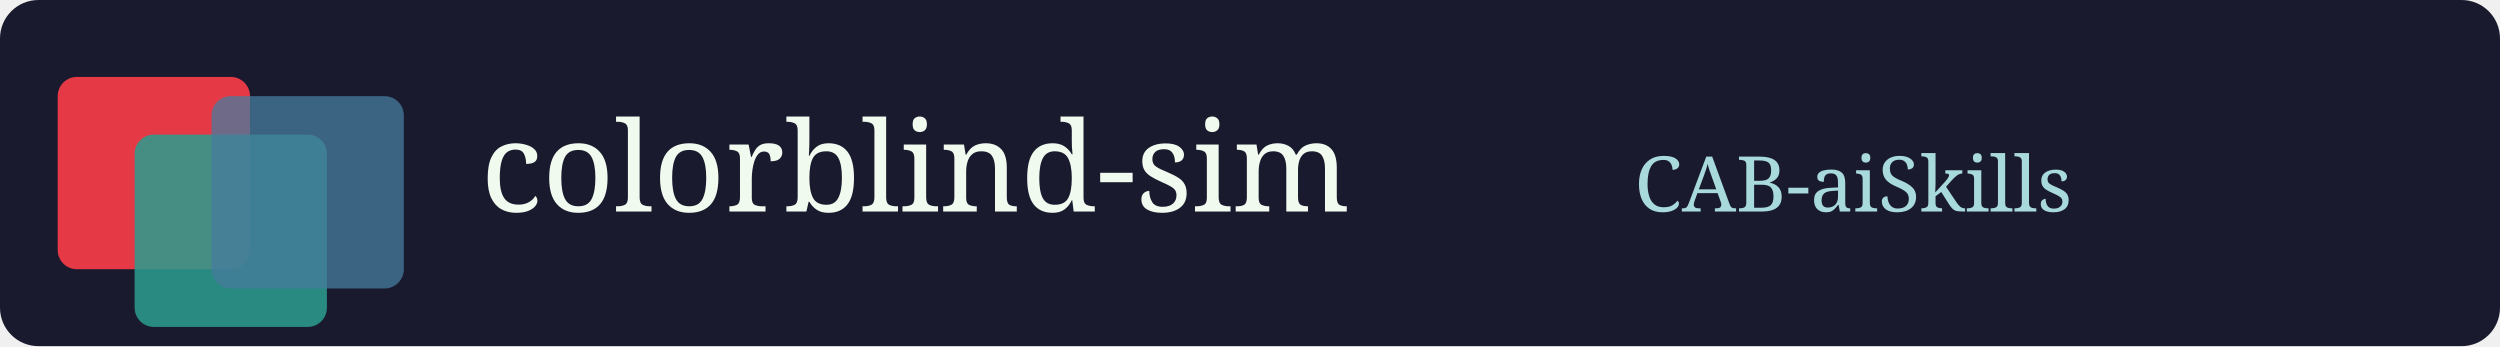
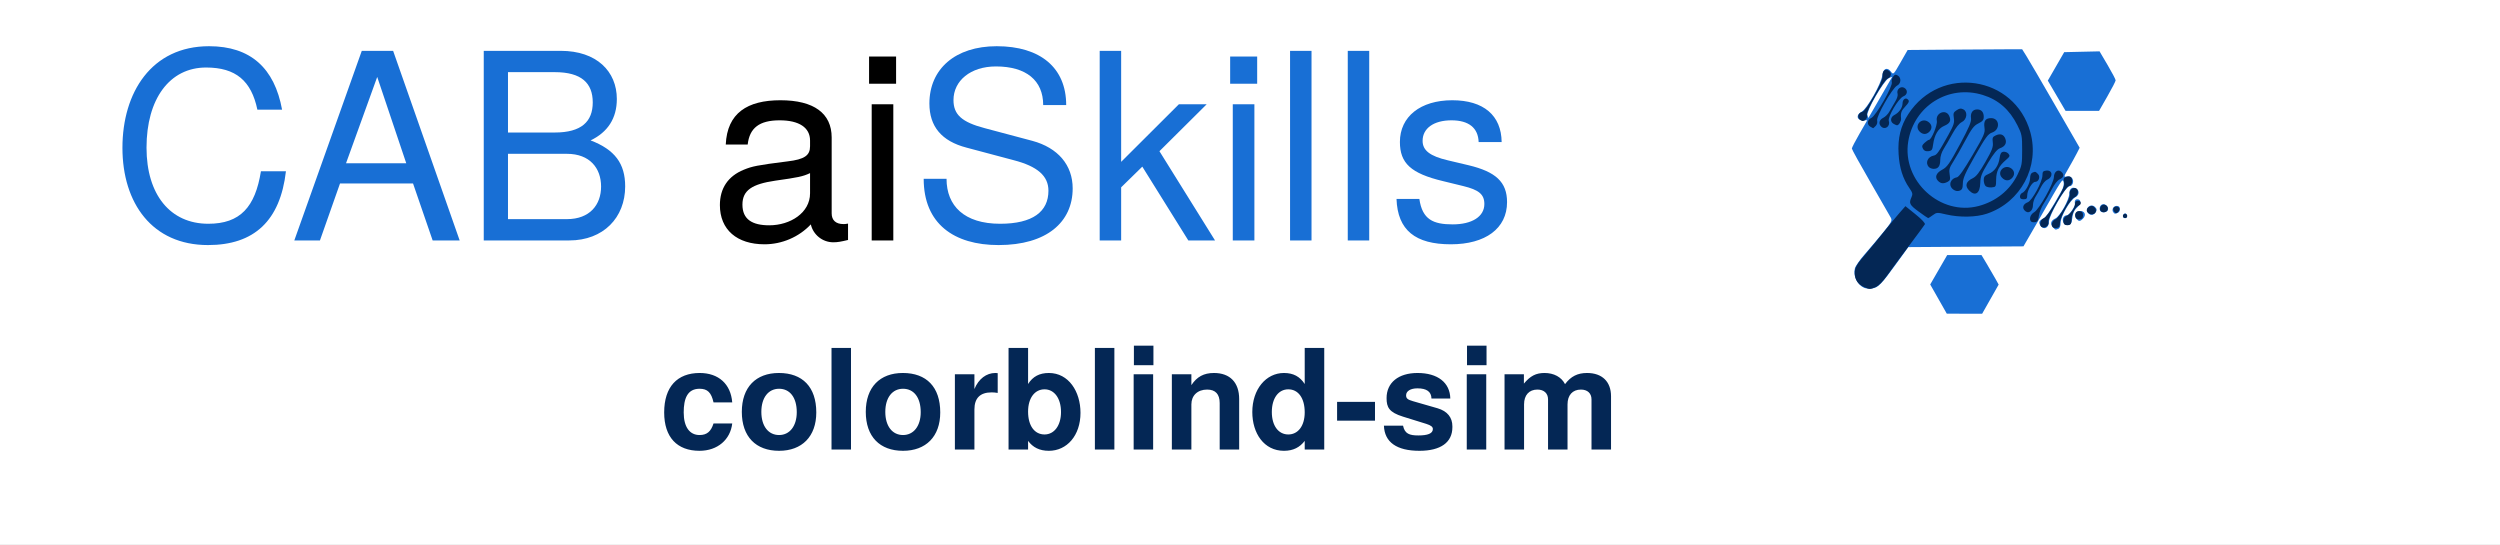
- <svg xmlns="http://www.w3.org/2000/svg" width="520" height="72" viewBox="0 0 520 72" role="img" aria-label="CAB-aiSkills colorblind-sim">
-   <rect width="520" height="72" rx="8" fill="#1a1a2e" />
-   <rect x="12" y="16" width="40" height="40" rx="4" fill="#e63946" />
-   <rect x="28" y="28" width="40" height="40" rx="4" fill="#2a9d8f" opacity="0.85" />
-   <rect x="44" y="20" width="40" height="40" rx="4" fill="#457b9d" opacity="0.75" />
-   <text x="100" y="44" font-family="Georgia, serif" font-size="26" fill="#f1faee">colorblind-sim</text>
-   <text x="340" y="44" font-family="Georgia, serif" font-size="16" fill="#a8dadc">CAB-aiSkills</text>
+ <svg xmlns="http://www.w3.org/2000/svg" width="253.01mm" height="55.059mm" viewBox="0 0 253.01 55.059" version="1.1" id="svg1" xml:space="preserve">
+   <defs id="defs1">
+     <rect x="-85.551" y="128.326" width="956.425" height="78.934" id="rect9" />
+     <rect x="-65.897" y="135.262" width="856.662" height="53.18" id="rect8" />
+   </defs>
+   <g id="layer1" transform="translate(12.54115,-110.7292)">
+     <rect style="fill:#ffffff;fill-opacity:1;stroke-width:1.574;stroke-linecap:round;stroke-linejoin:round" id="rect7" width="253.01" height="55.059" x="-12.541" y="110.729" />
+     <g id="g7" transform="translate(13.27567,2.343497)">
+       <g id="g1" transform="matrix(0.5572685,0,0,0.5572685,121.594,44.25856)">
+         <path style="fill:#186fd5" d="m 87.522,169.387 -1.505,-2.652 1.542,-2.669 1.542,-2.669 h 3.115 3.115 l 0.947,1.579 c 0.521,0.869 1.222,2.074 1.558,2.68 l 0.611,1.1 -1.501,2.65 -1.501,2.65 -3.209,-0.009 -3.209,-0.009 z M 74.024,167.346 c -1.263,-0.546 -2.051,-2.202 -1.685,-3.539 0.113,-0.412 0.896,-1.537 1.741,-2.501 0.845,-0.963 2.337,-2.729 3.315,-3.924 1.602,-1.957 1.748,-2.232 1.472,-2.764 -0.169,-0.325 -1.831,-3.22 -3.694,-6.434 -1.863,-3.214 -3.387,-5.974 -3.387,-6.134 0,-0.16 0.629,-1.38 1.398,-2.711 l 1.398,-2.421 h -0.805 c -1.141,0 -1.28,-0.993 -0.217,-1.544 0.951,-0.492 3.566,-5.094 3.754,-6.607 0.158,-1.266 0.893,-1.577 1.578,-0.668 0.433,0.574 0.452,0.556 1.733,-1.682 l 1.295,-2.263 8.028,-0.066 c 4.415,-0.036 9.094,-0.066 10.397,-0.066 l 2.369,1e-5 0.745,1.184 c 0.41,0.651 2.759,4.676 5.221,8.944 l 4.476,7.76 -0.541,1.057 c -0.298,0.581 -0.961,1.781 -1.474,2.666 -0.905,1.561 -0.915,1.606 -0.321,1.492 0.353,-0.068 0.754,0.054 0.947,0.286 0.43,0.518 0.131,1.481 -0.46,1.481 -0.672,0 -3.723,5.278 -3.723,6.44 0,1.101 -0.913,1.574 -1.497,0.775 -0.448,-0.613 -0.335,-0.962 0.419,-1.293 0.532,-0.234 1.415,-1.566 3.318,-5.001 0.391,-0.706 0.527,-1.267 0.412,-1.704 -0.176,-0.667 -0.236,-0.575 -4.172,6.321 -0.286,0.5 -1.103,1.917 -1.817,3.147 l -1.298,2.237 -10.459,0.069 -10.459,0.069 -2.03,2.807 c -2.856,3.95 -3.438,4.553 -4.53,4.693 -0.507,0.065 -1.158,0.016 -1.448,-0.11 z m 2.889,-34.507 c 1.125,-1.954 2.095,-3.637 2.154,-3.74 0.059,-0.102 -0.205,-0.024 -0.587,0.174 -0.922,0.478 -4.075,5.955 -3.874,6.727 0.078,0.3 0.169,0.511 0.202,0.469 0.032,-0.042 0.98,-1.675 2.105,-3.63 z m 31.363,23.464 c -0.536,-0.592 -0.352,-1.185 0.485,-1.566 0.811,-0.37 2.508,-3.41 2.508,-4.493 0,-0.93 0.588,-1.341 1.286,-0.901 0.619,0.391 0.52,1.201 -0.191,1.555 -0.922,0.46 -2.654,3.459 -2.665,4.616 -0.006,0.625 -0.154,1.014 -0.426,1.119 -0.548,0.21 -0.492,0.229 -0.997,-0.329 z m 1.939,-0.829 c -0.329,-0.614 0.028,-1.315 0.669,-1.315 0.349,0 1.483,-1.62 1.413,-2.017 -0.098,-0.558 0.057,-0.878 0.427,-0.878 0.724,0 0.742,0.775 0.033,1.432 -0.655,0.607 -0.865,1.124 -1.021,2.516 -0.098,0.874 -1.102,1.047 -1.522,0.262 z m 2.38,-0.645 c -0.476,-0.574 -0.22,-1.317 0.489,-1.418 0.974,-0.138 1.369,0.683 0.666,1.386 -0.513,0.513 -0.75,0.519 -1.155,0.031 z m 8.459,-0.553 c 0.119,-0.572 0.586,-0.607 0.693,-0.052 0.056,0.288 -0.074,0.461 -0.345,0.461 -0.253,0 -0.398,-0.17 -0.348,-0.409 z m -6.351,-0.498 c -0.711,-0.857 0.466,-1.887 1.254,-1.099 0.335,0.335 0.37,0.541 0.149,0.891 -0.384,0.61 -0.994,0.7 -1.403,0.207 z m 4.638,-0.059 c -0.559,-0.559 0.055,-1.476 0.812,-1.211 0.469,0.164 0.407,1.037 -0.087,1.227 -0.516,0.198 -0.511,0.198 -0.724,-0.016 z m -2.369,-0.263 c -0.333,-0.333 -0.174,-1.085 0.266,-1.254 0.559,-0.215 1.262,0.464 1.05,1.014 -0.16,0.417 -0.988,0.568 -1.316,0.24 z m -7.988,-20.995 -1.61,-2.746 1.488,-2.584 1.488,-2.584 3.21,-0.074 3.21,-0.074 1.461,2.482 c 0.804,1.365 1.461,2.616 1.461,2.779 0,0.163 -0.677,1.478 -1.504,2.921 l -1.504,2.625 h -3.045 -3.045 z" id="path2" />
+         <path style="fill:#042755" d="m 73.992,167.205 c -1.083,-0.471 -1.679,-1.365 -1.679,-2.517 0,-1.048 0.295,-1.549 2.249,-3.817 0.749,-0.869 2.148,-2.569 3.111,-3.778 0.962,-1.209 2.221,-2.734 2.797,-3.389 l 1.048,-1.19 1.852,1.496 c 1.138,0.92 1.782,1.617 1.672,1.809 -0.099,0.172 -1.383,1.912 -2.852,3.866 -1.469,1.954 -3.248,4.368 -3.952,5.363 -0.828,1.171 -1.586,1.937 -2.146,2.171 -1.041,0.435 -1.063,0.435 -2.1,-0.016 z m 32.341,-10.866 c -0.592,-0.212 -0.383,-1.383 0.293,-1.64 0.402,-0.153 1.193,-1.214 2.235,-2.997 1.32,-2.258 1.585,-2.904 1.456,-3.547 -0.129,-0.643 -0.057,-0.819 0.394,-0.962 0.74,-0.235 1.083,0.019 1.083,0.802 0,0.43 -0.2,0.726 -0.592,0.877 -0.826,0.318 -3.922,5.74 -3.719,6.514 0.159,0.607 -0.528,1.175 -1.151,0.952 z m 1.963,0.025 c -0.394,-0.394 -0.16,-1.175 0.433,-1.445 0.806,-0.367 2.828,-3.895 2.641,-4.609 -0.164,-0.627 0.502,-1.279 1.079,-1.058 0.609,0.234 0.489,1.319 -0.178,1.62 -0.834,0.376 -2.629,3.454 -2.676,4.587 -0.03,0.727 -0.159,0.955 -0.576,1.014 -0.295,0.042 -0.621,-0.007 -0.724,-0.11 z m 2.106,-0.526 c -0.392,-0.392 -0.179,-1.382 0.333,-1.544 0.664,-0.211 1.586,-1.498 1.586,-2.214 0,-0.376 0.167,-0.552 0.526,-0.552 0.604,0 0.715,0.661 0.147,0.879 -0.638,0.245 -1.275,1.462 -1.304,2.49 -0.021,0.769 -0.14,0.991 -0.565,1.051 -0.295,0.042 -0.621,-0.007 -0.724,-0.11 z m -6.054,-0.526 c -0.433,-0.433 -0.146,-1.304 0.561,-1.707 0.896,-0.51 3.544,-5.244 3.575,-6.391 0.025,-0.951 0.719,-1.462 1.314,-0.968 0.611,0.507 0.51,1.04 -0.264,1.393 -0.421,0.192 -0.984,0.91 -1.476,1.885 -0.437,0.866 -1.101,2.038 -1.476,2.604 -0.375,0.566 -0.747,1.522 -0.827,2.124 -0.112,0.841 -0.27,1.112 -0.683,1.171 -0.295,0.042 -0.621,-0.007 -0.724,-0.11 z m 8.075,-0.738 c -0.262,-0.683 0.105,-1.247 0.752,-1.156 0.435,0.062 0.593,0.26 0.593,0.742 0,0.482 -0.158,0.681 -0.593,0.742 -0.356,0.051 -0.657,-0.081 -0.752,-0.329 z m -28.5,-1.071 c -1.672,-1.231 -1.81,-1.507 -1.305,-2.615 0.261,-0.574 0.206,-0.805 -0.407,-1.69 -1.168,-1.686 -1.788,-3.658 -1.937,-6.167 -0.171,-2.871 0.37,-5.089 1.767,-7.238 5.848,-8.999 19.305,-6.994 22.16,3.302 1.726,6.226 -1.732,12.712 -7.882,14.784 -1.959,0.66 -4.954,0.715 -7.41,0.136 -1.63,-0.384 -1.729,-0.379 -2.424,0.135 -0.399,0.295 -0.776,0.536 -0.838,0.536 -0.062,0 -0.837,-0.533 -1.722,-1.184 z m 10.894,-1.016 c 3.15,-0.841 5.68,-2.878 7.048,-5.673 0.792,-1.619 0.849,-1.918 0.849,-4.504 0,-2.599 -0.052,-2.874 -0.856,-4.475 -1.436,-2.863 -3.466,-4.643 -6.289,-5.515 -6.24,-1.927 -12.503,1.99 -13.547,8.473 -1.151,7.146 5.853,13.547 12.795,11.692 z m -1.711,-2.801 c -0.847,-0.847 -0.62,-1.648 0.633,-2.243 0.625,-0.297 1.212,-1.052 2.3,-2.96 1.228,-2.153 1.442,-2.718 1.342,-3.542 -0.104,-0.851 -0.031,-1.02 0.55,-1.285 0.832,-0.379 1.437,-0.165 1.731,0.614 0.295,0.782 -0.05,1.402 -0.957,1.719 -0.521,0.182 -1.134,0.923 -2.147,2.594 -1.211,1.998 -1.422,2.542 -1.451,3.732 -0.045,1.872 -0.908,2.463 -2.001,1.37 z m -2.865,-0.166 c -0.998,-0.699 -0.63,-2.011 0.628,-2.243 0.359,-0.066 1.263,-1.353 2.84,-4.042 2.102,-3.585 2.3,-4.038 2.164,-4.962 -0.181,-1.224 0.18,-1.747 1.205,-1.747 1.562,0 1.702,2.099 0.175,2.62 -0.735,0.251 -1.169,0.843 -3.072,4.183 -1.797,3.154 -2.221,4.106 -2.237,5.027 -0.016,0.909 -0.133,1.178 -0.582,1.345 -0.367,0.137 -0.755,0.074 -1.119,-0.181 z m 5.825,-0.664 c -0.18,-0.18 -0.328,-0.665 -0.328,-1.078 0,-0.603 0.174,-0.823 0.883,-1.119 1.085,-0.453 1.81,-1.503 2,-2.894 0.111,-0.81 0.271,-1.071 0.693,-1.131 0.302,-0.043 0.712,0.117 0.911,0.357 0.316,0.38 0.259,0.523 -0.455,1.131 -1.281,1.092 -1.766,2.063 -1.781,3.56 -0.013,1.302 -0.04,1.35 -0.804,1.425 -0.435,0.043 -0.938,-0.07 -1.119,-0.25 z m -8.614,-0.913 c -0.668,-0.668 -0.379,-1.455 0.754,-2.057 0.887,-0.471 1.305,-1.069 3.181,-4.545 1.704,-3.158 2.134,-4.172 2.041,-4.806 -0.139,-0.949 0.307,-1.589 1.106,-1.589 0.773,0 1.205,0.483 1.205,1.347 0,0.563 -0.208,0.818 -0.978,1.198 -0.805,0.397 -1.221,0.94 -2.353,3.067 -0.757,1.422 -1.749,3.166 -2.205,3.877 -0.706,1.101 -0.803,1.446 -0.654,2.33 0.148,0.875 0.092,1.083 -0.353,1.321 -0.739,0.395 -1.245,0.353 -1.743,-0.145 z m 11.576,-0.626 c -0.963,-1.064 0.5,-2.503 1.695,-1.666 0.647,0.453 0.702,1.208 0.13,1.78 -0.563,0.563 -1.251,0.52 -1.825,-0.114 z m -13.239,-1.894 c -0.729,-0.729 -0.25,-1.886 0.865,-2.093 0.561,-0.104 0.858,-0.524 2.655,-3.75 0.983,-1.765 1.135,-2.229 1,-3.067 -0.137,-0.858 -0.07,-1.046 0.512,-1.427 0.533,-0.349 0.785,-0.378 1.229,-0.14 0.833,0.446 0.637,1.857 -0.32,2.314 -0.447,0.213 -1.079,1.006 -1.68,2.108 -0.53,0.971 -1.243,2.207 -1.586,2.747 -0.375,0.591 -0.623,1.381 -0.623,1.987 0,1.129 -0.368,1.638 -1.184,1.638 -0.304,0 -0.695,-0.142 -0.869,-0.316 z m -1.09,-3.341 c -0.23,-0.43 -0.175,-0.631 0.295,-1.069 0.318,-0.296 0.673,-0.539 0.788,-0.539 0.456,0 1.584,-2.711 1.436,-3.452 -0.288,-1.439 1.646,-2.222 2.244,-0.908 0.399,0.876 0.146,1.379 -0.917,1.824 -1.054,0.44 -1.765,1.628 -1.992,3.326 -0.139,1.042 -0.243,1.194 -0.864,1.266 -0.493,0.057 -0.792,-0.078 -0.99,-0.448 z m -0.656,-3.168 c -0.963,-1.064 0.37,-2.535 1.58,-1.742 0.734,0.481 0.827,1.236 0.227,1.836 -0.557,0.557 -1.25,0.521 -1.807,-0.094 z m 36.964,15.379 c 0,-0.217 0.178,-0.395 0.395,-0.395 0.217,0 0.395,0.178 0.395,0.395 0,0.217 -0.178,0.395 -0.395,0.395 -0.217,0 -0.395,-0.178 -0.395,-0.395 z m -6.136,-0.435 c -0.593,-0.332 -0.563,-0.93 0.063,-1.266 0.382,-0.204 0.608,-0.172 0.91,0.13 0.718,0.718 -0.072,1.64 -0.973,1.136 z m 4.577,-0.33 c -0.371,-0.447 -0.174,-0.946 0.374,-0.946 0.57,0 0.759,0.538 0.338,0.96 -0.335,0.335 -0.424,0.333 -0.712,-0.014 z m -16.337,-0.285 c -0.433,-0.521 -0.164,-1.14 0.626,-1.44 0.791,-0.301 2.661,-3.729 2.661,-4.879 0,-0.658 0.116,-0.804 0.69,-0.871 1.177,-0.136 1.303,1.163 0.161,1.665 -0.322,0.142 -0.824,0.737 -1.114,1.322 -0.29,0.585 -0.735,1.381 -0.988,1.767 -0.253,0.387 -0.461,1.039 -0.461,1.449 0,1.222 -0.909,1.791 -1.576,0.987 z m 13.772,-0.024 c -0.088,-0.228 0.01,-0.585 0.218,-0.792 0.508,-0.508 1.388,0.079 1.129,0.754 -0.218,0.568 -1.133,0.594 -1.346,0.038 z m -14.564,-2.452 c 0,-0.274 0.177,-0.566 0.393,-0.649 0.614,-0.236 1.447,-1.793 1.448,-2.707 6.1e-4,-0.511 0.16,-0.888 0.417,-0.987 0.557,-0.214 0.541,-0.218 1.012,0.253 0.481,0.481 0.136,1.429 -0.52,1.429 -0.526,0 -1.432,1.539 -1.434,2.435 -8.1e-4,0.596 -0.117,0.724 -0.659,0.724 -0.47,0 -0.658,-0.142 -0.658,-0.498 z M 75.142,138.082 c -0.675,-0.393 -0.569,-1.257 0.197,-1.606 0.845,-0.385 3.927,-5.771 3.704,-6.473 -0.084,-0.265 0.018,-0.712 0.228,-0.994 0.305,-0.411 0.475,-0.455 0.857,-0.221 0.682,0.418 0.606,1.47 -0.132,1.838 -0.86,0.429 -3.804,5.587 -3.616,6.336 0.086,0.342 -0.024,0.745 -0.269,0.991 -0.228,0.228 -0.435,0.41 -0.461,0.406 -0.026,-0.004 -0.254,-0.129 -0.508,-0.276 z m 1.961,-0.032 c -0.524,-0.524 -0.357,-1.214 0.381,-1.578 0.383,-0.189 0.887,-0.699 1.119,-1.133 0.232,-0.434 0.697,-1.232 1.033,-1.773 0.367,-0.59 0.547,-1.184 0.451,-1.486 -0.233,-0.734 0.535,-1.427 1.193,-1.075 0.717,0.384 0.644,1.268 -0.13,1.562 -0.877,0.334 -2.89,3.734 -2.653,4.481 0.309,0.973 -0.699,1.696 -1.395,1.001 z m 2.25,-0.495 c -0.644,-0.375 -0.574,-1.218 0.132,-1.58 0.872,-0.447 1.501,-1.332 1.508,-2.122 0.007,-0.784 0.612,-1.159 1.039,-0.644 0.211,0.255 0.084,0.548 -0.507,1.166 -0.76,0.796 -0.907,1.204 -0.801,2.229 0.049,0.468 -0.421,1.242 -0.745,1.227 -0.091,-0.004 -0.372,-0.129 -0.626,-0.276 z m -6.224,-0.867 c -0.405,-0.488 -0.118,-1.137 0.584,-1.321 0.723,-0.19 3.731,-5.492 3.653,-6.438 -0.076,-0.915 0.399,-1.413 1.028,-1.077 0.685,0.366 0.627,1.159 -0.109,1.494 -0.774,0.353 -3.986,5.961 -3.756,6.559 0.182,0.475 -0.267,1.145 -0.768,1.145 -0.182,0 -0.465,-0.163 -0.63,-0.361 z" id="path1" />
+       </g>
+       <text xml:space="preserve" style="font-size:26.311px;line-height:1;font-family:'Helvetica Neue';-inkscape-font-specification:'Helvetica Neue';text-align:center;text-anchor:middle;fill:#186fd5;fill-opacity:1;stroke-width:3.947;stroke-linecap:round;stroke-linejoin:round" x="82.146" y="132.718" id="text3">
+         <tspan id="tspan3" x="82.146" y="132.718" style="font-style:normal;font-variant:normal;font-weight:normal;font-stretch:normal;font-family:'Helvetica Neue';-inkscape-font-specification:'Helvetica Neue';fill:#186fd5;fill-opacity:1;stroke-width:3.947">CAB <tspan style="font-style:normal;font-variant:normal;font-weight:normal;font-stretch:normal;font-family:'Helvetica Neue';-inkscape-font-specification:'Helvetica Neue';fill:#000000;fill-opacity:1" id="tspan4">ai</tspan>Skills</tspan>
+       </text>
+     </g>
+     <text xml:space="preserve" transform="matrix(0.2645833,0,0,0.2645833,10.0941,110.7292)" id="text7" style="font-style:normal;font-variant:normal;font-weight:normal;font-stretch:normal;font-size:26.667px;line-height:1;font-family:'Helvetica Neue';-inkscape-font-specification:'Helvetica Neue';text-align:center;white-space:pre;shape-inside:url(#rect8);fill:#042755;fill-opacity:1;stroke-width:4;stroke-linecap:round;stroke-linejoin:round" />
+     <text xml:space="preserve" transform="matrix(0.2645833,0,0,0.2645833,9.705212,110.7292)" id="text8" style="font-style:normal;font-variant:normal;font-weight:bold;font-stretch:normal;font-size:53.333px;line-height:1;font-family:'Helvetica Neue';-inkscape-font-specification:'Helvetica Neue Bold';text-align:center;white-space:pre;shape-inside:url(#rect9);fill:#042755;fill-opacity:1;stroke-width:4;stroke-linecap:round;stroke-linejoin:round" x="-222.799" y="0">
+       <tspan x="168.156" y="171.95" id="tspan2">colorblind-sim</tspan>
+     </text>
+   </g>
</svg>
